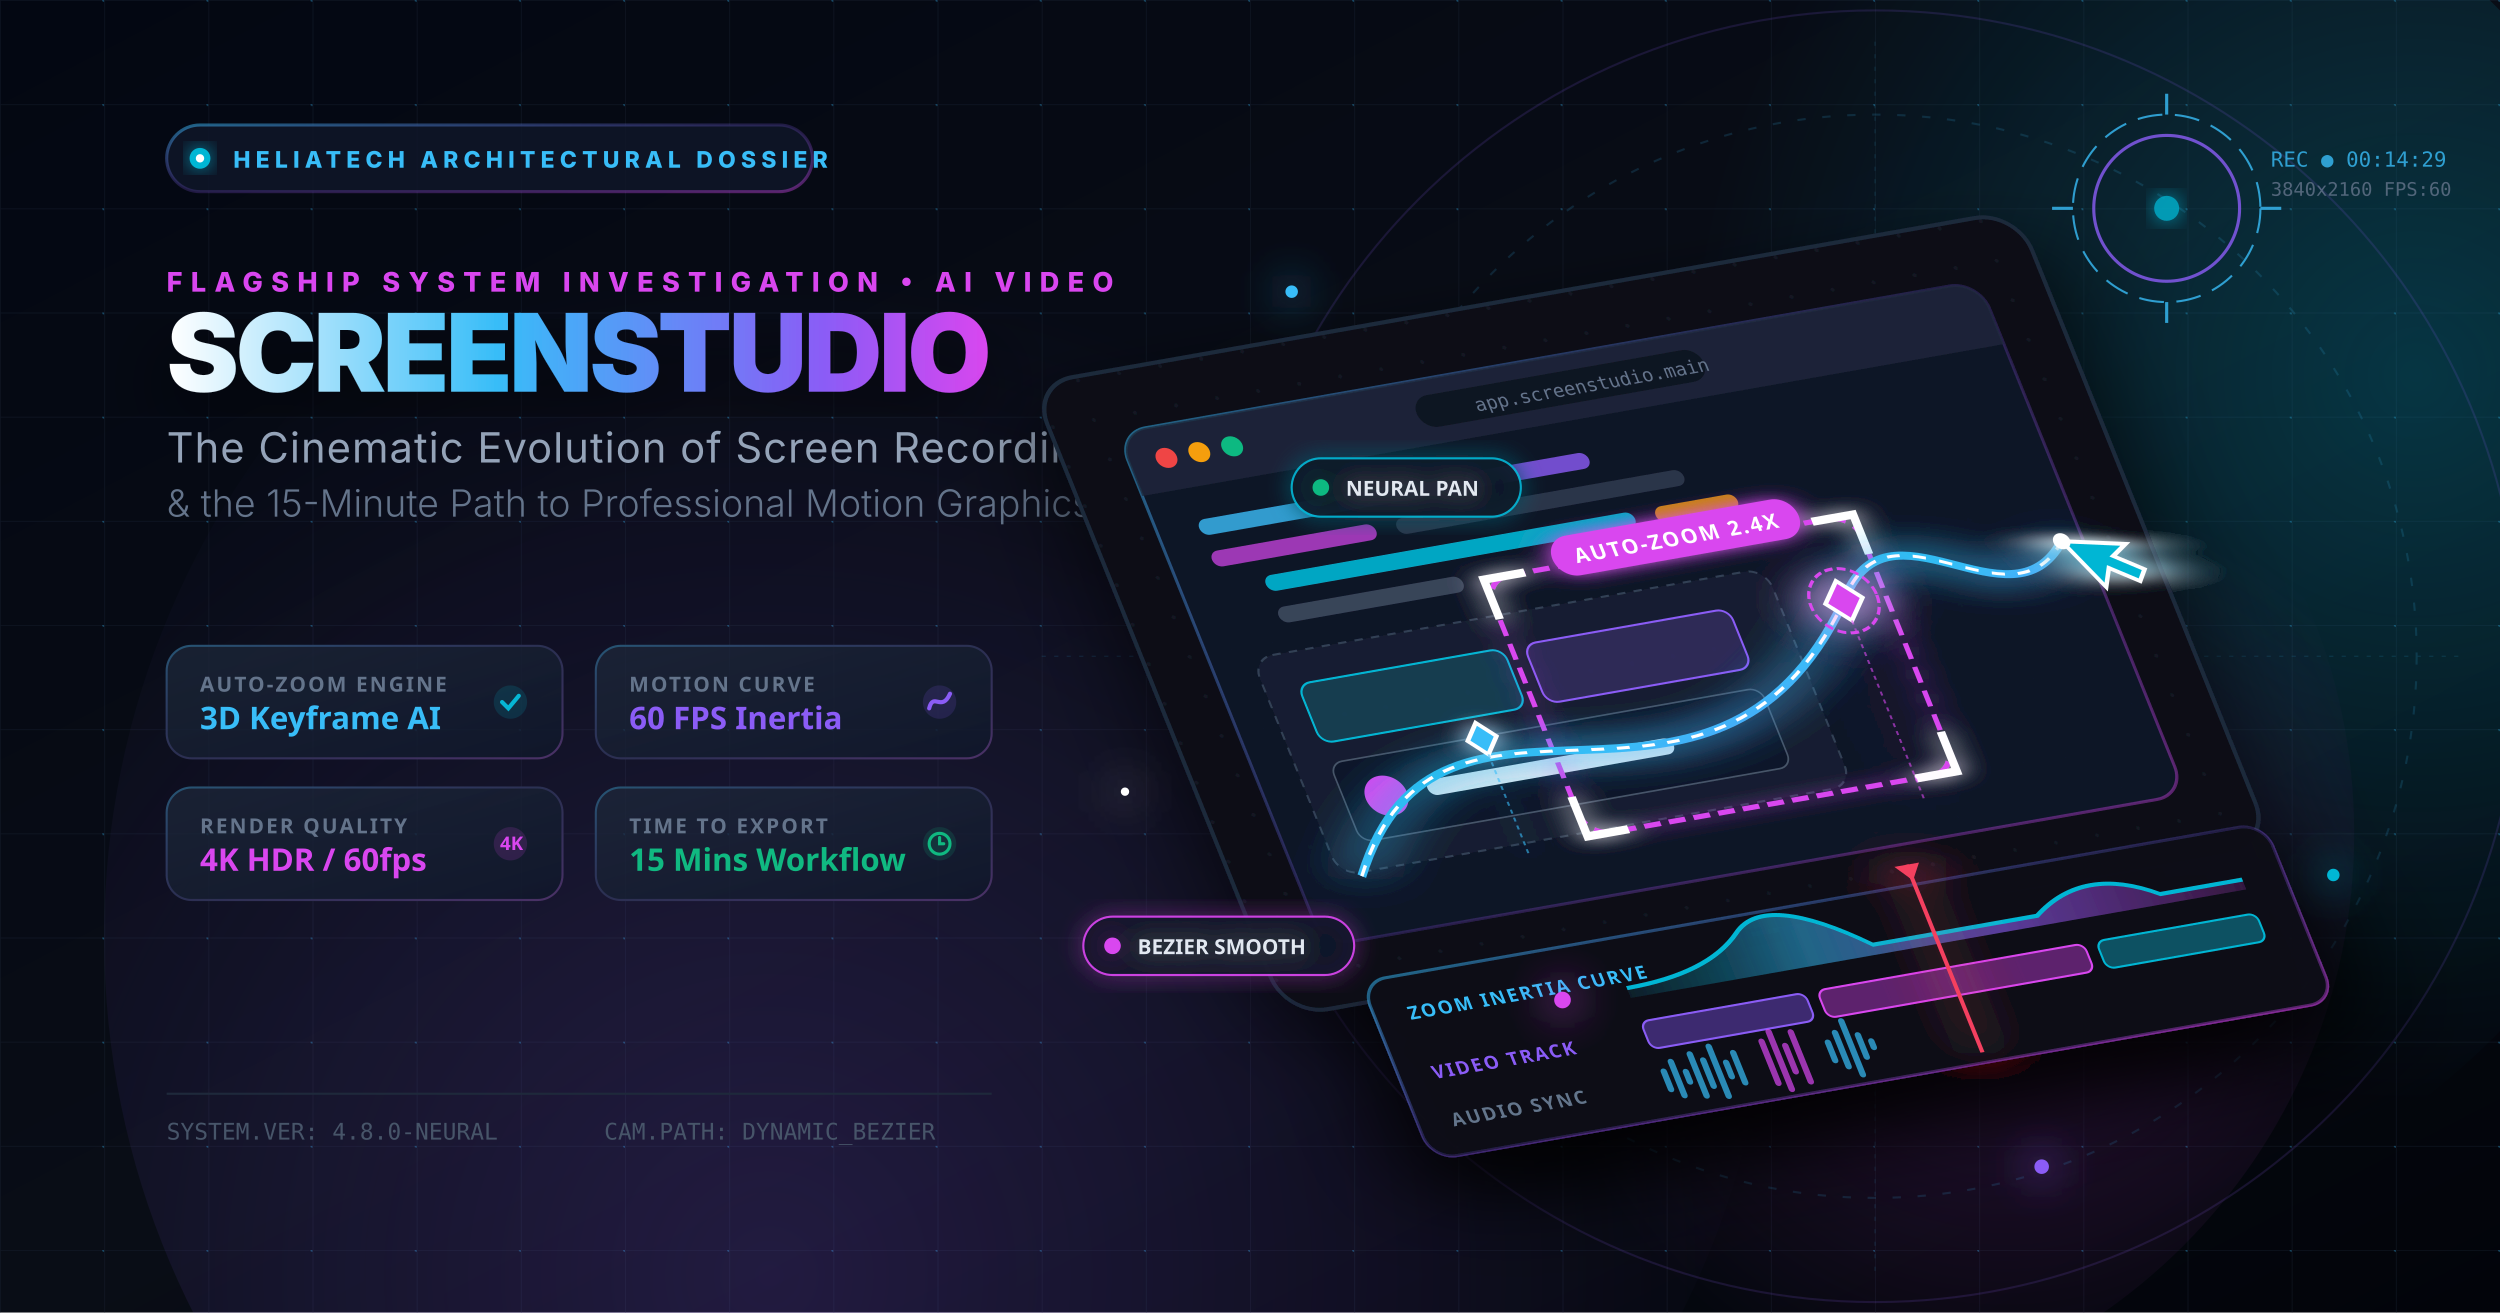
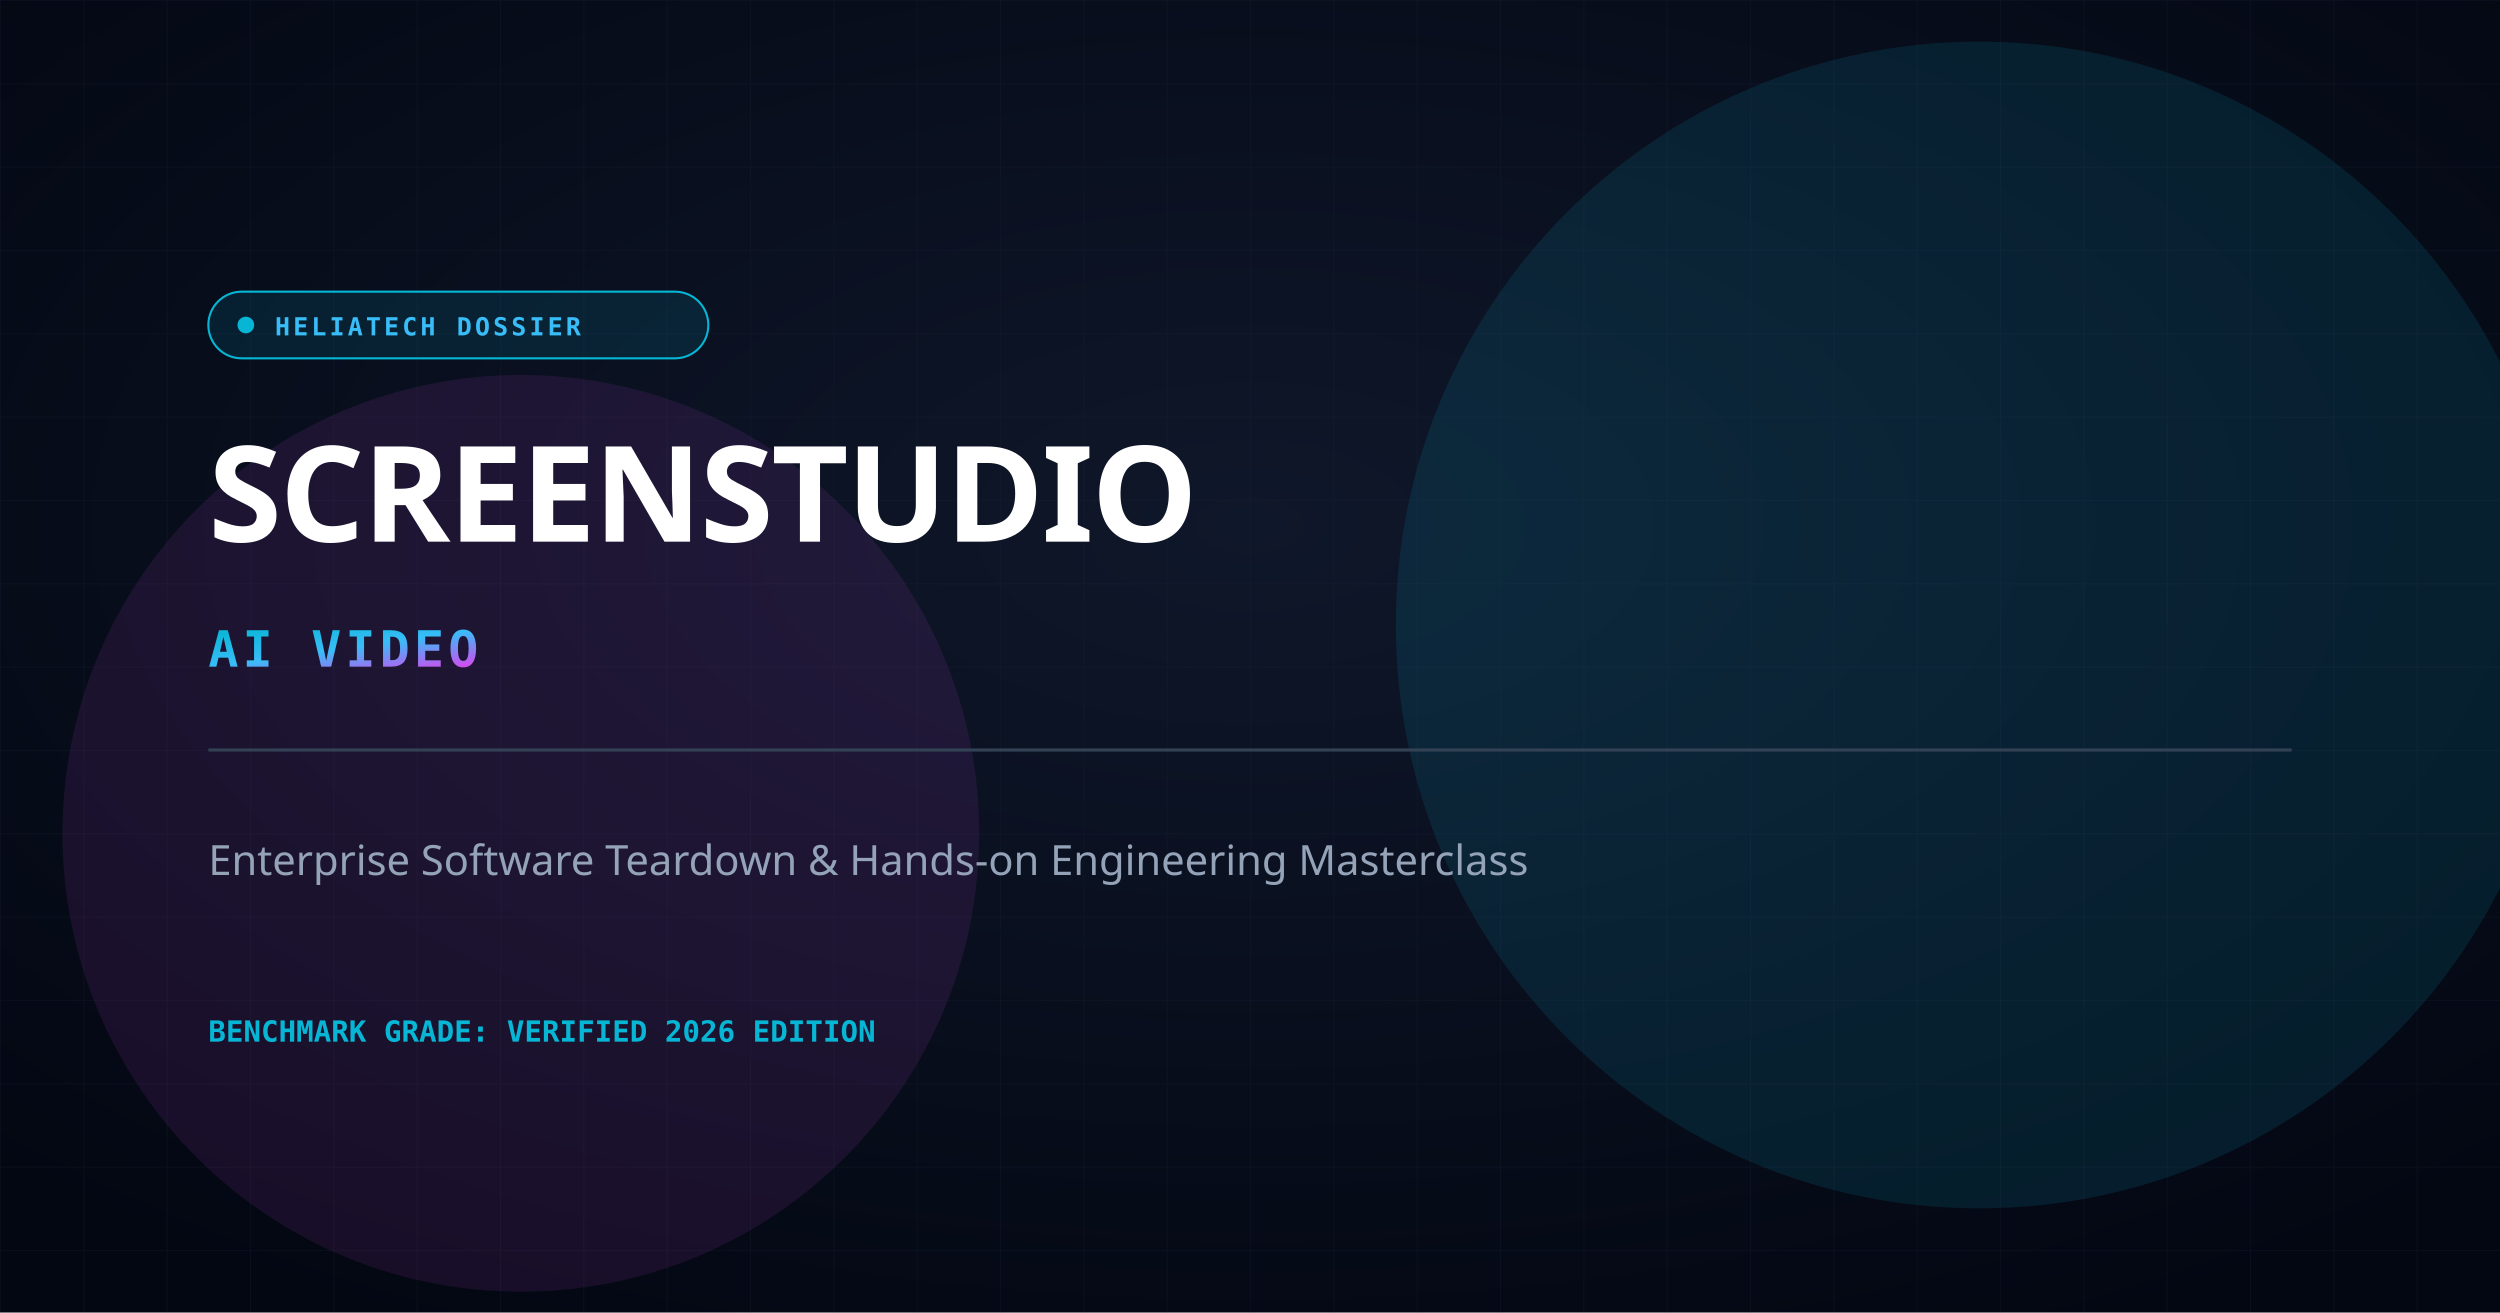
<svg xmlns="http://www.w3.org/2000/svg" viewBox="0 0 1200 630" width="1200" height="630">
  <defs>
-     <linearGradient id="bg-base" x1="0%" y1="0%" x2="100%" y2="100%">
-       <stop offset="0%" stop-color="#030712" />
-       <stop offset="50%" stop-color="#090d16" />
-       <stop offset="100%" stop-color="#02040a" />
-     </linearGradient>
-     <radialGradient id="glow-cyan" cx="80%" cy="40%" r="50%">
-       <stop offset="0%" stop-color="#06b6d4" stop-opacity="0.25" />
-       <stop offset="100%" stop-color="#06b6d4" stop-opacity="0" />
+     <radialGradient id="bg" cx="50%" cy="40%" r="70%">
+       <stop offset="0%" stop-color="#0f172a" />
+       <stop offset="100%" stop-color="#030712" />
    </radialGradient>
-     <radialGradient id="glow-violet" cx="40%" cy="70%" r="60%">
-       <stop offset="0%" stop-color="#8b5cf6" stop-opacity="0.2" />
-       <stop offset="100%" stop-color="#8b5cf6" stop-opacity="0" />
-     </radialGradient>
-     <radialGradient id="glow-fuchsia" cx="70%" cy="60%" r="40%">
-       <stop offset="0%" stop-color="#d946ef" stop-opacity="0.18" />
-       <stop offset="100%" stop-color="#d946ef" stop-opacity="0" />
-     </radialGradient>
-     <linearGradient id="title-grad" x1="0%" y1="0%" x2="100%" y2="0%">
-       <stop offset="0%" stop-color="#ffffff" />
-       <stop offset="40%" stop-color="#38bdf8" />
-       <stop offset="80%" stop-color="#8b5cf6" />
+     <linearGradient id="neon" x1="0%" y1="0%" x2="100%" y2="100%">
+       <stop offset="0%" stop-color="#06b6d4" />
+       <stop offset="50%" stop-color="#38bdf8" />
      <stop offset="100%" stop-color="#d946ef" />
    </linearGradient>
-     <linearGradient id="accent-cyan-violet" x1="0%" y1="0%" x2="100%" y2="100%">
-       <stop offset="0%" stop-color="#06b6d4" />
-       <stop offset="50%" stop-color="#38bdf8" />
-       <stop offset="100%" stop-color="#8b5cf6" />
-     </linearGradient>
-     <linearGradient id="accent-fuchsia-violet" x1="0%" y1="0%" x2="100%" y2="0%">
-       <stop offset="0%" stop-color="#d946ef" />
-       <stop offset="100%" stop-color="#8b5cf6" />
-     </linearGradient>
-     <linearGradient id="glass-card" x1="0%" y1="0%" x2="100%" y2="100%">
-       <stop offset="0%" stop-color="#1e293b" stop-opacity="0.7" />
-       <stop offset="100%" stop-color="#0f172a" stop-opacity="0.85" />
-     </linearGradient>
-     <linearGradient id="glass-border" x1="0%" y1="0%" x2="100%" y2="100%">
-       <stop offset="0%" stop-color="#38bdf8" stop-opacity="0.5" />
-       <stop offset="50%" stop-color="#8b5cf6" stop-opacity="0.2" />
-       <stop offset="100%" stop-color="#d946ef" stop-opacity="0.4" />
-     </linearGradient>
-     <linearGradient id="timeline-wave" x1="0%" y1="0%" x2="100%" y2="0%">
-       <stop offset="0%" stop-color="#06b6d4" stop-opacity="0.1" />
-       <stop offset="30%" stop-color="#38bdf8" stop-opacity="0.5" />
-       <stop offset="60%" stop-color="#8b5cf6" stop-opacity="0.6" />
-       <stop offset="100%" stop-color="#d946ef" stop-opacity="0.2" />
-     </linearGradient>
-     <filter id="glow-intense" x="-50%" y="-50%" width="200%" height="200%">
-       <feGaussianBlur stdDeviation="10" result="blur1" />
-       <feGaussianBlur stdDeviation="4" result="blur2" />
-       <feMerge>
-         <feMergeNode in="blur1" />
-         <feMergeNode in="blur2" />
-         <feMergeNode in="SourceGraphic" />
-       </feMerge>
-     </filter>
-     <filter id="glow-soft" x="-30%" y="-30%" width="160%" height="160%">
-       <feGaussianBlur stdDeviation="5" result="blur" />
-       <feMerge>
-         <feMergeNode in="blur" />
-         <feMergeNode in="SourceGraphic" />
-       </feMerge>
-     </filter>
-     <filter id="drop-shadow" x="-30%" y="-30%" width="160%" height="160%">
-       <feDropShadow dx="0" dy="15" stdDeviation="20" flood-color="#000000" flood-opacity="0.7" />
-     </filter>
-     <pattern id="cyber-grid" width="50" height="50" patternUnits="userSpaceOnUse">
-       <path d="M 50 0 L 0 0 0 50" fill="none" stroke="#1e293b" stroke-width="0.7" stroke-opacity="0.4" />
-       <circle cx="50" cy="0" r="1" fill="#38bdf8" fill-opacity="0.3" />
-     </pattern>
-     <pattern id="dots-pattern" width="20" height="20" patternUnits="userSpaceOnUse">
-       <circle cx="2" cy="2" r="1" fill="#475569" fill-opacity="0.3" />
+     <pattern id="grid" width="40" height="40" patternUnits="userSpaceOnUse">
+       <path d="M 40 0 L 0 0 0 40" fill="none" stroke="#1e293b" stroke-width="0.5" stroke-opacity="0.4" />
    </pattern>
  </defs>
-   <rect width="1200" height="630" fill="url(#bg-base)" />
-   <rect width="1200" height="630" fill="url(#cyber-grid)" />
-   <circle cx="950" cy="250" r="350" fill="url(#glow-cyan)" />
-   <circle cx="450" cy="450" r="400" fill="url(#glow-violet)" />
-   <circle cx="850" cy="400" r="280" fill="url(#glow-fuchsia)" />
-   <g opacity="0.15">
-     <circle cx="900" cy="315" r="260" fill="none" stroke="#38bdf8" stroke-width="1" stroke-dasharray="4 8" />
-     <circle cx="900" cy="315" r="310" fill="none" stroke="#8b5cf6" stroke-width="1" />
-     <line x1="900" y1="20" x2="900" y2="610" stroke="#38bdf8" stroke-width="0.5" stroke-dasharray="2 4" />
-     <line x1="500" y1="315" x2="1180" y2="315" stroke="#38bdf8" stroke-width="0.5" stroke-dasharray="2 4" />
+   <rect width="1200" height="630" fill="url(#bg)" />
+   <rect width="1200" height="630" fill="url(#grid)" />
+   <circle cx="950" cy="300" r="280" fill="#06b6d4" opacity="0.12" />
+   <circle cx="250" cy="400" r="220" fill="#d946ef" opacity="0.1" />
+   <g transform="translate(100, 140)">
+     <rect width="240" height="32" rx="16" fill="#06b6d4" fill-opacity="0.12" stroke="#06b6d4" stroke-width="1" />
+     <circle cx="18" cy="16" r="4" fill="#06b6d4" />
+     <text x="32" y="21" fill="#38bdf8" font-family="monospace" font-size="12" font-weight="bold" letter-spacing="1.5">HELIATECH DOSSIER</text>
  </g>
-   <g transform="translate(80, 60)">
-     <rect x="0" y="0" width="310" height="32" rx="16" fill="#0f172a" fill-opacity="0.8" stroke="url(#glass-border)" stroke-width="1.5" />
-     <circle cx="16" cy="16" r="5" fill="#06b6d4" filter="url(#glow-soft)" />
-     <circle cx="16" cy="16" r="2" fill="#ffffff" />
-     <text x="32" y="20.5" font-family="'Inter', 'Segoe UI', system-ui, sans-serif" font-size="11" font-weight="800" fill="#38bdf8" letter-spacing="2.5">HELIATECH ARCHITECTURAL DOSSIER</text>
-   </g>
-   <g transform="translate(80, 140)">
-     <text x="0" y="0" font-family="'Inter', 'Segoe UI', system-ui, sans-serif" font-size="13" font-weight="800" fill="#d946ef" letter-spacing="4">FLAGSHIP SYSTEM INVESTIGATION • AI VIDEO</text>
-     <text x="0" y="48" font-family="'Inter', 'Segoe UI', system-ui, sans-serif" font-size="52" font-weight="900" fill="url(#title-grad)" letter-spacing="-1.5" filter="url(#drop-shadow)">
-       SCREENSTUDIO
-     </text>
-     <text x="0" y="82" font-family="'Inter', 'Segoe UI', system-ui, sans-serif" font-size="20" font-weight="400" fill="#94a3b8" letter-spacing="0.5">
-       The Cinematic Evolution of Screen Recording
-     </text>
-     <text x="0" y="108" font-family="'Inter', 'Segoe UI', system-ui, sans-serif" font-size="18" font-weight="300" fill="#64748b">
-       &amp; the 15-Minute Path to Professional Motion Graphics
-     </text>
-   </g>
-   <g transform="translate(80, 310)">
-     <g transform="translate(0, 0)">
-       <rect x="0" y="0" width="190" height="54" rx="12" fill="url(#glass-card)" stroke="#1e293b" stroke-width="1" />
-       <rect x="0" y="0" width="190" height="54" rx="12" fill="none" stroke="url(#glass-border)" stroke-width="1" opacity="0.6" />
-       <text x="16" y="22" font-family="system-ui, sans-serif" font-size="10" font-weight="700" fill="#64748b" letter-spacing="1">AUTO-ZOOM ENGINE</text>
-       <text x="16" y="40" font-family="system-ui, sans-serif" font-size="15" font-weight="800" fill="#38bdf8">3D Keyframe AI</text>
-       <circle cx="165" cy="27" r="8" fill="#06b6d4" fill-opacity="0.15" />
-       <polyline points="161,27 164,30 169,24" fill="none" stroke="#06b6d4" stroke-width="2" stroke-linecap="round" />
-     </g>
-     <g transform="translate(206, 0)">
-       <rect x="0" y="0" width="190" height="54" rx="12" fill="url(#glass-card)" stroke="#1e293b" stroke-width="1" />
-       <rect x="0" y="0" width="190" height="54" rx="12" fill="none" stroke="url(#glass-border)" stroke-width="1" opacity="0.6" />
-       <text x="16" y="22" font-family="system-ui, sans-serif" font-size="10" font-weight="700" fill="#64748b" letter-spacing="1">MOTION CURVE</text>
-       <text x="16" y="40" font-family="system-ui, sans-serif" font-size="15" font-weight="800" fill="#8b5cf6">60 FPS Inertia</text>
-       <circle cx="165" cy="27" r="8" fill="#8b5cf6" fill-opacity="0.15" />
-       <path d="M160,30 C162,22 166,32 170,23" fill="none" stroke="#8b5cf6" stroke-width="2" stroke-linecap="round" />
-     </g>
-     <g transform="translate(0, 68)">
-       <rect x="0" y="0" width="190" height="54" rx="12" fill="url(#glass-card)" stroke="#1e293b" stroke-width="1" />
-       <rect x="0" y="0" width="190" height="54" rx="12" fill="none" stroke="url(#glass-border)" stroke-width="1" opacity="0.6" />
-       <text x="16" y="22" font-family="system-ui, sans-serif" font-size="10" font-weight="700" fill="#64748b" letter-spacing="1">RENDER QUALITY</text>
-       <text x="16" y="40" font-family="system-ui, sans-serif" font-size="15" font-weight="800" fill="#d946ef">4K HDR / 60fps</text>
-       <circle cx="165" cy="27" r="8" fill="#d946ef" fill-opacity="0.15" />
-       <text x="160" y="30" font-family="system-ui, sans-serif" font-size="9" font-weight="900" fill="#d946ef">4K</text>
-     </g>
-     <g transform="translate(206, 68)">
-       <rect x="0" y="0" width="190" height="54" rx="12" fill="url(#glass-card)" stroke="#1e293b" stroke-width="1" />
-       <rect x="0" y="0" width="190" height="54" rx="12" fill="none" stroke="url(#glass-border)" stroke-width="1" opacity="0.6" />
-       <text x="16" y="22" font-family="system-ui, sans-serif" font-size="10" font-weight="700" fill="#64748b" letter-spacing="1">TIME TO EXPORT</text>
-       <text x="16" y="40" font-family="system-ui, sans-serif" font-size="15" font-weight="800" fill="#10b981">15 Mins Workflow</text>
-       <circle cx="165" cy="27" r="8" fill="#10b981" fill-opacity="0.15" />
-       <circle cx="165" cy="27" r="5" fill="none" stroke="#10b981" stroke-width="1.5" />
-       <polyline points="165,24 165,27 167,27" fill="none" stroke="#10b981" stroke-width="1.5" stroke-linecap="round" />
-     </g>
-   </g>
-   <g transform="translate(80, 525)">
-     <line x1="0" y1="0" x2="396" y2="0" stroke="#1e293b" stroke-width="1" />
-     <text x="0" y="22" font-family="monospace" font-size="11" fill="#475569">SYSTEM.VER: 4.8.0-NEURAL</text>
-     <text x="210" y="22" font-family="monospace" font-size="11" fill="#475569">CAM.PATH: DYNAMIC_BEZIER</text>
-   </g>
-   <g transform="translate(820, 310) rotate(-10) skewX(12)" filter="url(#drop-shadow)">
-     <rect x="-260" y="-180" width="480" height="320" rx="20" fill="#090d16" stroke="#1e293b" stroke-width="2" />
-     <rect x="-260" y="-180" width="480" height="320" rx="20" fill="url(#dots-pattern)" opacity="0.5" />
-     <g transform="translate(-230, -150)">
-       <rect x="0" y="0" width="420" height="260" rx="14" fill="#0f172a" fill-opacity="0.9" stroke="url(#glass-border)" stroke-width="1.5" />
-       <path d="M 0,14 A 14,14 0 0,1 14,0 L 406,0 A 14,14 0 0,1 420,14 L 420,32 L 0,32 Z" fill="#1e293b" fill-opacity="0.8" />
-       <circle cx="18" cy="16" r="5" fill="#ef4444" />
-       <circle cx="34" cy="16" r="5" fill="#f59e0b" />
-       <circle cx="50" cy="16" r="5" fill="#10b981" />
-       <rect x="140" y="8" width="140" height="16" rx="8" fill="#090d16" fill-opacity="0.6" />
-       <text x="168" y="20" font-family="monospace" font-size="9" fill="#64748b">app.screenstudio.main</text>
-       <g transform="translate(20, 48)">
-         <rect x="0" y="0" width="120" height="8" rx="4" fill="#38bdf8" opacity="0.8" />
-         <rect x="130" y="0" width="60" height="8" rx="4" fill="#8b5cf6" opacity="0.8" />
-         <rect x="0" y="16" width="80" height="8" rx="4" fill="#d946ef" opacity="0.7" />
-         <rect x="90" y="16" width="140" height="8" rx="4" fill="#475569" opacity="0.5" />
-         <rect x="20" y="32" width="180" height="8" rx="4" fill="#06b6d4" opacity="0.9" />
-         <rect x="210" y="32" width="40" height="8" rx="4" fill="#f59e0b" opacity="0.8" />
-         <rect x="20" y="48" width="90" height="8" rx="4" fill="#64748b" opacity="0.5" />
-         <rect x="0" y="70" width="250" height="110" rx="10" fill="#1e293b" fill-opacity="0.5" stroke="#334155" stroke-dasharray="4 4" />
-         <rect x="16" y="86" width="100" height="30" rx="6" fill="#06b6d4" fill-opacity="0.2" stroke="#06b6d4" />
-         <rect x="126" y="86" width="100" height="30" rx="6" fill="#8b5cf6" fill-opacity="0.2" stroke="#8b5cf6" />
-         <rect x="16" y="126" width="210" height="40" rx="6" fill="#0f172a" stroke="#475569" stroke-width="0.8" />
-         <circle cx="36" cy="146" r="10" fill="#d946ef" />
-         <rect x="56" y="142" width="120" height="8" rx="4" fill="#e2e8f0" />
-       </g>
-     </g>
-     <g transform="translate(-80, -40)" filter="url(#glow-soft)">
-       <rect x="-10" y="-10" width="180" height="130" rx="12" fill="none" stroke="#d946ef" stroke-width="2.5" stroke-dasharray="8 4" />
-       <path d="M -10,10 L -10,-10 L 10,-10" fill="none" stroke="#ffffff" stroke-width="4" />
-       <path d="M 150,-10 L 170,-10 L 170,10" fill="none" stroke="#ffffff" stroke-width="4" />
-       <path d="M -10,100 L -10,120 L 10,120" fill="none" stroke="#ffffff" stroke-width="4" />
-       <path d="M 170,100 L 170,120 L 150,120" fill="none" stroke="#ffffff" stroke-width="4" />
-       <rect x="25" y="-24" width="120" height="20" rx="10" fill="#d946ef" />
-       <text x="85" y="-10" font-family="system-ui, sans-serif" font-size="10" font-weight="900" fill="#ffffff" text-anchor="middle" letter-spacing="1">AUTO-ZOOM 2.4X</text>
-     </g>
-     <path d="M -200,80 C -120,-30 -40,110 70,-10 C 110,-60 140,20 180,-20" fill="none" stroke="url(#accent-cyan-violet)" stroke-width="4" filter="url(#glow-intense)" />
-     <path d="M -200,80 C -120,-30 -40,110 70,-10 C 110,-60 140,20 180,-20" fill="none" stroke="#ffffff" stroke-width="1.5" stroke-dasharray="6 6" />
-     <g transform="translate(-120, 25)" filter="url(#glow-soft)">
-       <polygon points="0,-8 7,0 0,8 -7,0" fill="#38bdf8" stroke="#ffffff" stroke-width="2" />
-       <line x1="0" y1="8" x2="0" y2="60" stroke="#38bdf8" stroke-width="1" stroke-dasharray="2 2" opacity="0.6" />
-     </g>
-     <g transform="translate(70, -10)" filter="url(#glow-intense)">
-       <polygon points="0,-10 9,0 0,10 -9,0" fill="#d946ef" stroke="#ffffff" stroke-width="2" />
-       <circle cx="0" cy="0" r="16" fill="none" stroke="#d946ef" stroke-width="1.5" stroke-dasharray="4 2" />
-       <line x1="0" y1="10" x2="0" y2="100" stroke="#d946ef" stroke-width="1" stroke-dasharray="2 2" opacity="0.6" />
-     </g>
-     <g transform="translate(180, -20) rotate(-25)" filter="url(#glow-intense)">
-       <path d="M 0,0 L 0,28 L 8,22 L 15,35 L 21,32 L 14,19 L 23,18 Z" fill="#06b6d4" stroke="#ffffff" stroke-width="2" />
-       <circle cx="0" cy="0" r="4" fill="#ffffff" />
-     </g>
-     <g transform="translate(-220, 130)" filter="url(#drop-shadow)">
-       <rect x="0" y="0" width="440" height="90" rx="12" fill="#090d16" fill-opacity="0.95" stroke="url(#glass-border)" stroke-width="1.5" />
-       <text x="16" y="22" font-family="system-ui, sans-serif" font-size="9" font-weight="800" fill="#38bdf8" letter-spacing="1">ZOOM INERTIA CURVE</text>
-       <path d="M 120,25 Q 160,25 180,8 T 240,25 L 320,25 Q 350,5 380,25 L 420,25 L 420,30 L 120,30 Z" fill="url(#timeline-wave)" />
-       <path d="M 120,25 Q 160,25 180,8 T 240,25 L 320,25 Q 350,5 380,25 L 420,25" fill="none" stroke="#06b6d4" stroke-width="2" />
-       <text x="16" y="52" font-family="system-ui, sans-serif" font-size="9" font-weight="800" fill="#8b5cf6" letter-spacing="1">VIDEO TRACK</text>
-       <rect x="120" y="42" width="80" height="14" rx="4" fill="#8b5cf6" fill-opacity="0.4" stroke="#8b5cf6" stroke-width="1" />
-       <rect x="206" y="42" width="130" height="14" rx="4" fill="#d946ef" fill-opacity="0.4" stroke="#d946ef" stroke-width="1" />
-       <rect x="342" y="42" width="78" height="14" rx="4" fill="#06b6d4" fill-opacity="0.4" stroke="#06b6d4" stroke-width="1" />
-       <text x="16" y="76" font-family="system-ui, sans-serif" font-size="9" font-weight="800" fill="#64748b" letter-spacing="1">AUDIO SYNC</text>
-       <g transform="translate(120, 72)" fill="#38bdf8" opacity="0.7">
-         <rect x="0" y="-6" width="3" height="12" rx="1.5" />
-         <rect x="5" y="-10" width="3" height="20" rx="1.5" />
-         <rect x="10" y="-4" width="3" height="8" rx="1.5" />
-         <rect x="15" y="-12" width="3" height="24" rx="1.5" />
-         <rect x="20" y="-8" width="3" height="16" rx="1.5" />
-         <rect x="25" y="-14" width="3" height="28" rx="1.5" />
-         <rect x="30" y="-5" width="3" height="10" rx="1.5" />
-         <rect x="35" y="-9" width="3" height="18" rx="1.5" />
-         <rect x="50" y="-12" width="3" height="24" rx="1.5" fill="#d946ef" />
-         <rect x="55" y="-16" width="3" height="32" rx="1.5" fill="#d946ef" />
-         <rect x="60" y="-8" width="3" height="16" rx="1.5" fill="#d946ef" />
-         <rect x="65" y="-14" width="3" height="28" rx="1.5" fill="#d946ef" />
-         <rect x="80" y="-6" width="3" height="12" rx="1.5" />
-         <rect x="85" y="-10" width="3" height="20" rx="1.5" />
-         <rect x="90" y="-15" width="3" height="30" rx="1.5" />
-         <rect x="95" y="-7" width="3" height="14" rx="1.5" />
-         <rect x="100" y="-3" width="3" height="6" rx="1.5" />
-       </g>
-       <g transform="translate(270, -10)" filter="url(#glow-intense)">
-         <line x1="0" y1="0" x2="0" y2="95" stroke="#f43f5e" stroke-width="2" />
-         <polygon points="-6,0 6,0 0,8" fill="#f43f5e" />
-       </g>
-     </g>
-   </g>
-   <g transform="translate(1040, 100)" opacity="0.8">
-     <circle cx="0" cy="0" r="45" fill="none" stroke="#38bdf8" stroke-width="1" stroke-dasharray="12 6" />
-     <circle cx="0" cy="0" r="35" fill="none" stroke="#8b5cf6" stroke-width="1.5" />
-     <circle cx="0" cy="0" r="6" fill="#06b6d4" filter="url(#glow-soft)" />
-     <path d="M -55,0 L -45,0 M 45,0 L 55,0 M 0,-55 L 0,-45 M 0,45 L 0,55" stroke="#38bdf8" stroke-width="1.5" />
-     <text x="50" y="-20" font-family="monospace" font-size="10" fill="#38bdf8">REC ● 00:14:29</text>
-     <text x="50" y="-6" font-family="monospace" font-size="9" fill="#64748b">3840x2160 FPS:60</text>
-   </g>
-   <g filter="url(#glow-intense)">
-     <circle cx="620" cy="140" r="3" fill="#38bdf8" />
-     <circle cx="750" cy="480" r="4" fill="#d946ef" />
-     <circle cx="1120" cy="420" r="3" fill="#06b6d4" />
-     <circle cx="540" cy="380" r="2" fill="#ffffff" />
-     <circle cx="980" cy="560" r="3.5" fill="#8b5cf6" />
-   </g>
-   <g transform="translate(620, 220)" filter="url(#glow-soft)">
-     <rect x="0" y="0" width="110" height="28" rx="14" fill="#0f172a" stroke="#06b6d4" stroke-width="1" opacity="0.9" />
-     <circle cx="14" cy="14" r="4" fill="#10b981" />
-     <text x="26" y="18" font-family="sans-serif" font-size="10" font-weight="700" fill="#e2e8f0">NEURAL PAN</text>
-   </g>
-   <g transform="translate(520, 440)" filter="url(#glow-soft)">
-     <rect x="0" y="0" width="130" height="28" rx="14" fill="#0f172a" stroke="#d946ef" stroke-width="1" opacity="0.9" />
-     <circle cx="14" cy="14" r="4" fill="#d946ef" />
-     <text x="26" y="18" font-family="sans-serif" font-size="10" font-weight="700" fill="#e2e8f0">BEZIER SMOOTH</text>
+   <text x="100" y="260" fill="#ffffff" font-family="sans-serif" font-size="64" font-weight="900" letter-spacing="-1">SCREENSTUDIO</text>
+   <text x="100" y="320" fill="url(#neon)" font-family="monospace" font-size="24" font-weight="bold" letter-spacing="2">AI VIDEO</text>
+   <line x1="100" y1="360" x2="1100" y2="360" stroke="#334155" stroke-width="1.5" />
+   <text x="100" y="420" fill="#94a3b8" font-family="sans-serif" font-size="20">Enterprise Software Teardown &amp; Hands-on Engineering Masterclass</text>
+   <g transform="translate(100, 480)">
+     <text x="0" y="20" fill="#06b6d4" font-family="monospace" font-size="14" font-weight="bold">BENCHMARK GRADE: VERIFIED 2026 EDITION</text>
  </g>
</svg>
